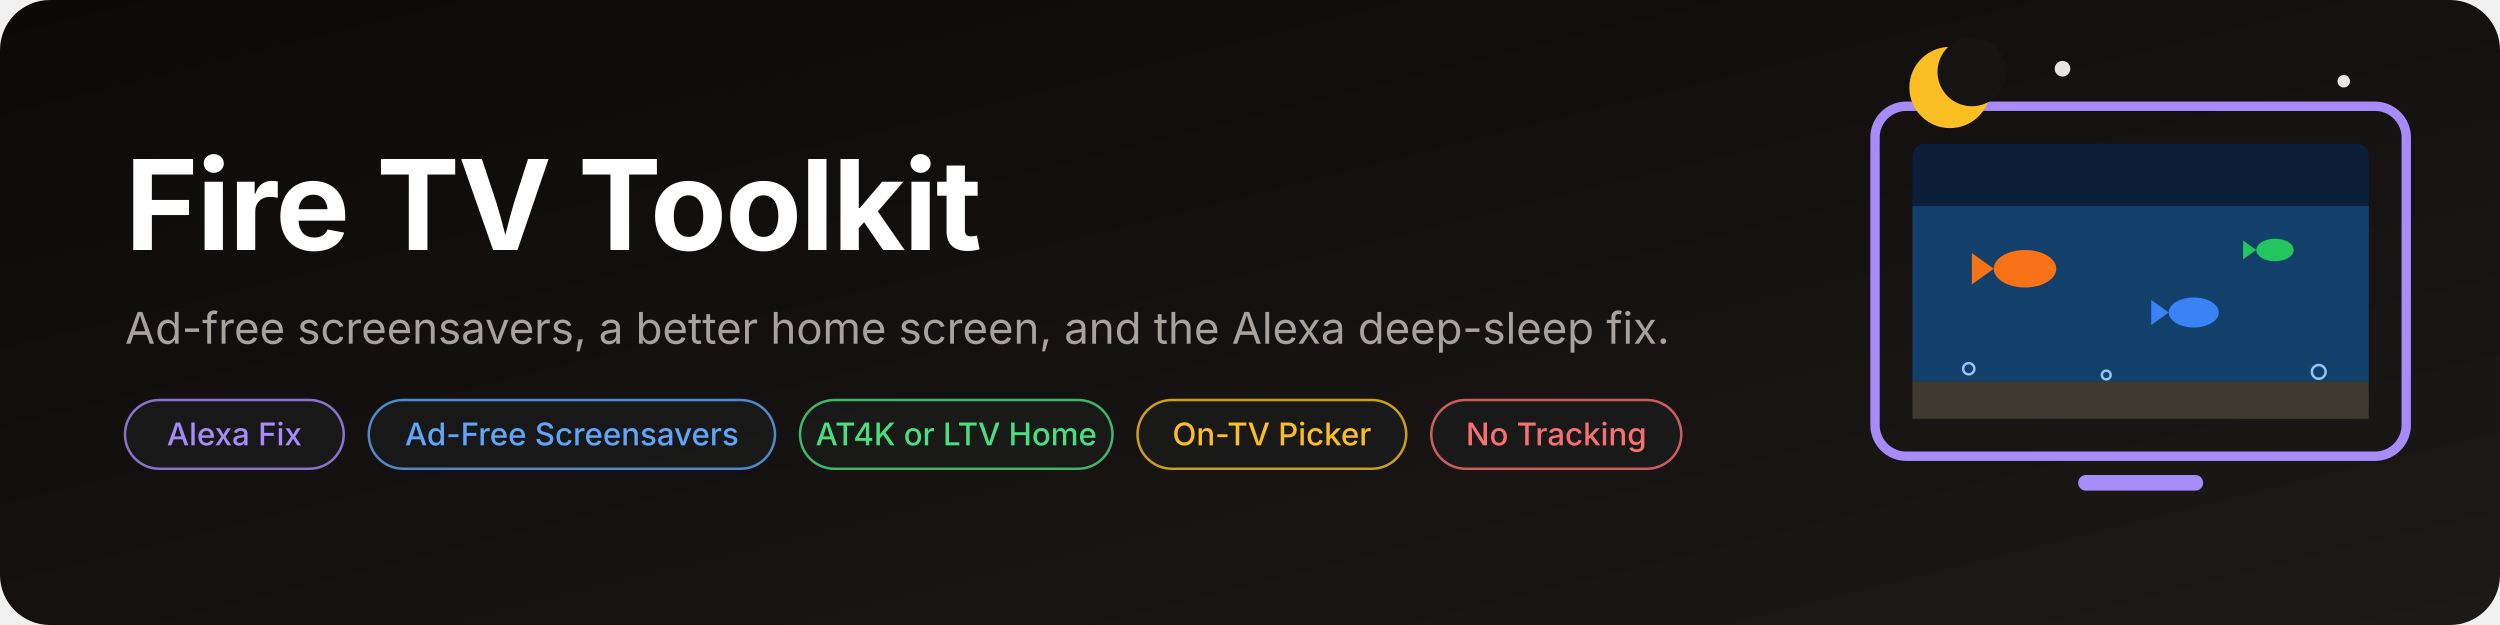
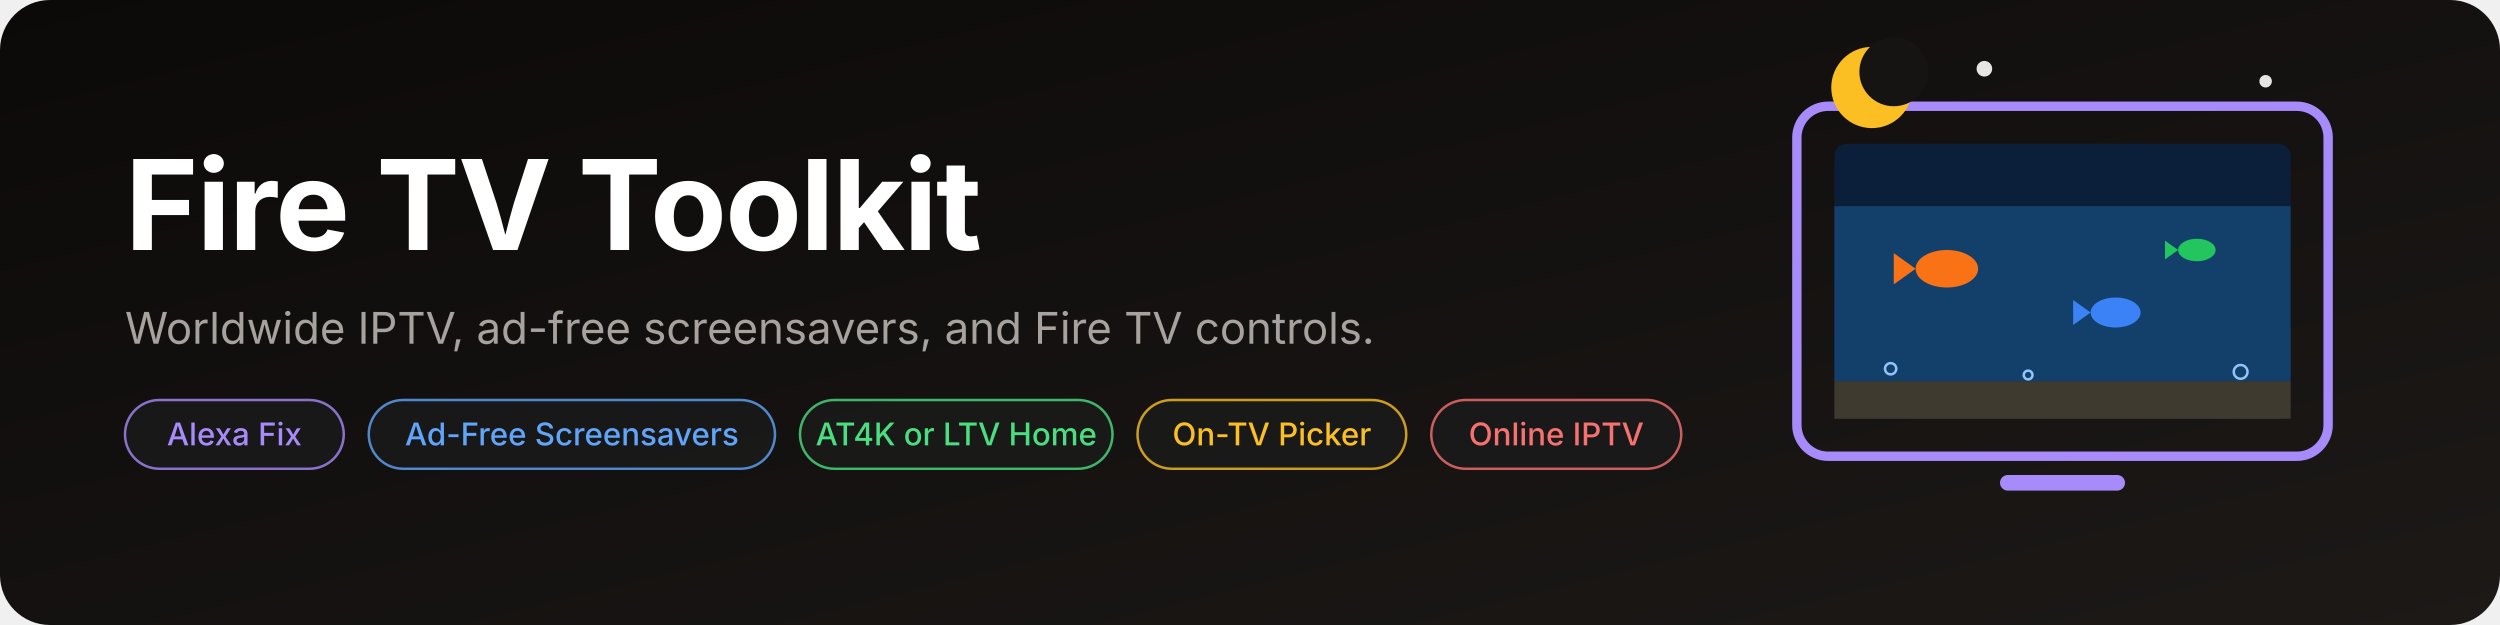
<svg xmlns="http://www.w3.org/2000/svg" width="800" height="200" viewBox="0 0 800 200">
-   <style>.fish{transform-box:fill-box;transform-origin:center}.fish-a{animation:swim-a 14s ease-in-out infinite}.fish-b{animation:swim-b 11s ease-in-out -4s infinite}.fish-c{animation:swim-c 9s ease-in-out -6s infinite}.bubble{animation:rise 4s ease-in infinite}.bubble-b{animation-delay:-1.3s}.bubble-c{animation-delay:-2.6s}.star{animation:twinkle 3s ease-in-out infinite alternate}.star-b{animation-delay:-1.5s}@keyframes swim-a{0%{transform:translate(-14px,0) scaleX(1)}23%{transform:translate(40px,5px) scaleX(1)}46%{transform:translate(94px,-3px) scaleX(1)}50%{transform:translate(94px,-3px) scaleX(-1)}73%{transform:translate(40px,4px) scaleX(-1)}96%{transform:translate(-14px,0) scaleX(-1)}to{transform:translate(-14px,0) scaleX(1)}}@keyframes swim-b{0%{transform:translate(44px,0) scaleX(1)}4%{transform:translate(44px,0) scaleX(-1)}27%{transform:translate(-14px,-6px) scaleX(-1)}50%{transform:translate(-72px,-2px) scaleX(-1)}54%{transform:translate(-72px,-2px) scaleX(1)}77%{transform:translate(-14px,4px) scaleX(1)}to{transform:translate(44px,0) scaleX(1)}}@keyframes swim-c{0%{transform:translate(20px,0) scaleX(1)}4%{transform:translate(20px,0) scaleX(-1)}50%{transform:translate(-102px,8px) scaleX(-1)}54%{transform:translate(-102px,8px) scaleX(1)}to{transform:translate(20px,0) scaleX(1)}}@keyframes rise{0%{transform:translate(0,0);opacity:0}15%{opacity:.9}50%{transform:translate(2px,-26px)}85%{opacity:.9}to{transform:translate(0,-50px);opacity:0}}@keyframes twinkle{0%{opacity:.25}to{opacity:1}}@media (prefers-reduced-motion:reduce){.fish,.bubble,.star{animation:none}}</style>
+   <style>.fish{transform-box:fill-box;transform-origin:center}.fish-a{animation:swim-a 10.5s ease-in-out infinite}.fish-b{animation:swim-b 8.25s ease-in-out -3s infinite}.fish-c{animation:swim-c 6.75s ease-in-out -4.5s infinite}.bubble{animation:rise 4s ease-in infinite}.bubble-b{animation-delay:-1.3s}.bubble-c{animation-delay:-2.6s}.star{animation:twinkle 3s ease-in-out infinite alternate}.star-b{animation-delay:-1.5s}@keyframes swim-a{0%{transform:translate(-14px,0) scaleX(1)}23%{transform:translate(40px,5px) scaleX(1)}46%{transform:translate(94px,-3px) scaleX(1)}50%{transform:translate(94px,-3px) scaleX(-1)}73%{transform:translate(40px,4px) scaleX(-1)}96%{transform:translate(-14px,0) scaleX(-1)}to{transform:translate(-14px,0) scaleX(1)}}@keyframes swim-b{0%{transform:translate(44px,0) scaleX(1)}4%{transform:translate(44px,0) scaleX(-1)}27%{transform:translate(-14px,-6px) scaleX(-1)}50%{transform:translate(-72px,-2px) scaleX(-1)}54%{transform:translate(-72px,-2px) scaleX(1)}77%{transform:translate(-14px,4px) scaleX(1)}to{transform:translate(44px,0) scaleX(1)}}@keyframes swim-c{0%{transform:translate(20px,0) scaleX(1)}4%{transform:translate(20px,0) scaleX(-1)}50%{transform:translate(-102px,8px) scaleX(-1)}54%{transform:translate(-102px,8px) scaleX(1)}to{transform:translate(20px,0) scaleX(1)}}@keyframes rise{0%{transform:translate(0,0);opacity:0}15%{opacity:.9}50%{transform:translate(2px,-26px)}85%{opacity:.9}to{transform:translate(0,-50px);opacity:0}}@keyframes twinkle{0%{opacity:.25}to{opacity:1}}@media (prefers-reduced-motion:reduce){.fish,.bubble,.star{animation:none}}</style>
  <defs>
    <linearGradient id="bg" x1="0" x2="1" y1="0" y2="1">
      <stop offset="0" stop-color="#0c0a09" />
      <stop offset="1" stop-color="#1c1917" />
    </linearGradient>
  </defs>
  <rect width="800" height="200" fill="url(#bg)" rx="16" />
-   <g transform="translate(600,34)">
+   <g transform="translate(575,34)">
    <rect width="170" height="112" fill="none" stroke="#a78bfa" stroke-width="3" rx="10" />
    <rect width="146" height="88" x="12" y="12" fill="#0b1f3a" rx="4" />
    <rect width="146" height="56" x="12" y="32" fill="#12406b" />
    <rect width="146" height="12" x="12" y="88" fill="#3f3a2f" />
    <g fill="none" stroke="#93c5fd" stroke-width=".8">
      <circle class="bubble" cx="30" cy="84" r="1.8" />
      <circle class="bubble bubble-b" cx="74" cy="86" r="1.4" />
      <circle class="bubble bubble-c" cx="142" cy="85" r="2.2" />
    </g>
    <g class="fish fish-a">
      <ellipse cx="48" cy="52" fill="#f97316" rx="10" ry="6" />
      <path fill="#f97316" d="M38.0 52 l-7.0 -5.0 v10.0 z" />
    </g>
    <g class="fish fish-b">
      <ellipse cx="102" cy="66" fill="#3b82f6" rx="8" ry="4.8" />
      <path fill="#3b82f6" d="M94.0 66 l-5.6 -4.0 v8.0 z" />
    </g>
    <g class="fish fish-c">
      <ellipse cx="128" cy="46" fill="#22c55e" rx="6" ry="3.6" />
      <path fill="#22c55e" d="M122.0 46 l-4.2 -3.0 v6.0 z" />
    </g>
    <circle cx="24" cy="-6" r="13" fill="#fbbf24" />
    <circle cx="31" cy="-11" r="11" fill="#161412" />
    <circle class="star" cx="60" cy="-12" r="2.5" fill="#e7e5e4" />
    <circle class="star star-b" cx="150" cy="-8" r="2" fill="#e7e5e4" />
    <rect width="40" height="5" x="65" y="118" fill="#a78bfa" rx="2.5" />
  </g>
  <text x="40" y="80" fill="#fff" font-family="system-ui, -apple-system, 'Segoe UI', sans-serif" font-size="40" font-weight="700" letter-spacing="-.5">Fire TV Toolkit</text>
-   <text x="40" y="110" fill="#a8a29e" font-family="system-ui, -apple-system, 'Segoe UI', sans-serif" font-size="14">Ad-free screensavers, a better home screen, and the Alexa deep-sleep fix.</text>
+   <text x="40" y="110" fill="#a8a29e" font-family="system-ui, -apple-system, 'Segoe UI', sans-serif" font-size="14">Worldwide IPTV, ad-free screensavers, and Fire TV controls.</text>
  <g font-family="system-ui, -apple-system, 'Segoe UI', sans-serif" font-size="10" font-weight="500" text-anchor="middle">
    <rect width="70" height="22" x="40" y="128" fill="#1a1a1a" stroke="#a78bfa" stroke-width=".8" opacity=".8" rx="11" />
    <text x="75" y="142.5" fill="#a78bfa">Alexa Fix</text>
    <rect width="130" height="22" x="118" y="128" fill="#1a1a1a" stroke="#60a5fa" stroke-width=".8" opacity=".8" rx="11" />
    <text x="183" y="142.5" fill="#60a5fa">Ad-Free Screensavers</text>
    <rect width="100" height="22" x="256" y="128" fill="#1a1a1a" stroke="#4ade80" stroke-width=".8" opacity=".8" rx="11" />
    <text x="306" y="142.5" fill="#4ade80">AT4K or LTV Home</text>
    <rect width="86" height="22" x="364" y="128" fill="#1a1a1a" stroke="#fbbf24" stroke-width=".8" opacity=".8" rx="11" />
    <text x="407" y="142.5" fill="#fbbf24">On-TV Picker</text>
    <rect width="80" height="22" x="458" y="128" fill="#1a1a1a" stroke="#f87171" stroke-width=".8" opacity=".8" rx="11" />
-     <text x="498" y="142.5" fill="#f87171">No Tracking</text>
+     <text x="498" y="142.5" fill="#f87171">Online IPTV</text>
  </g>
</svg>
